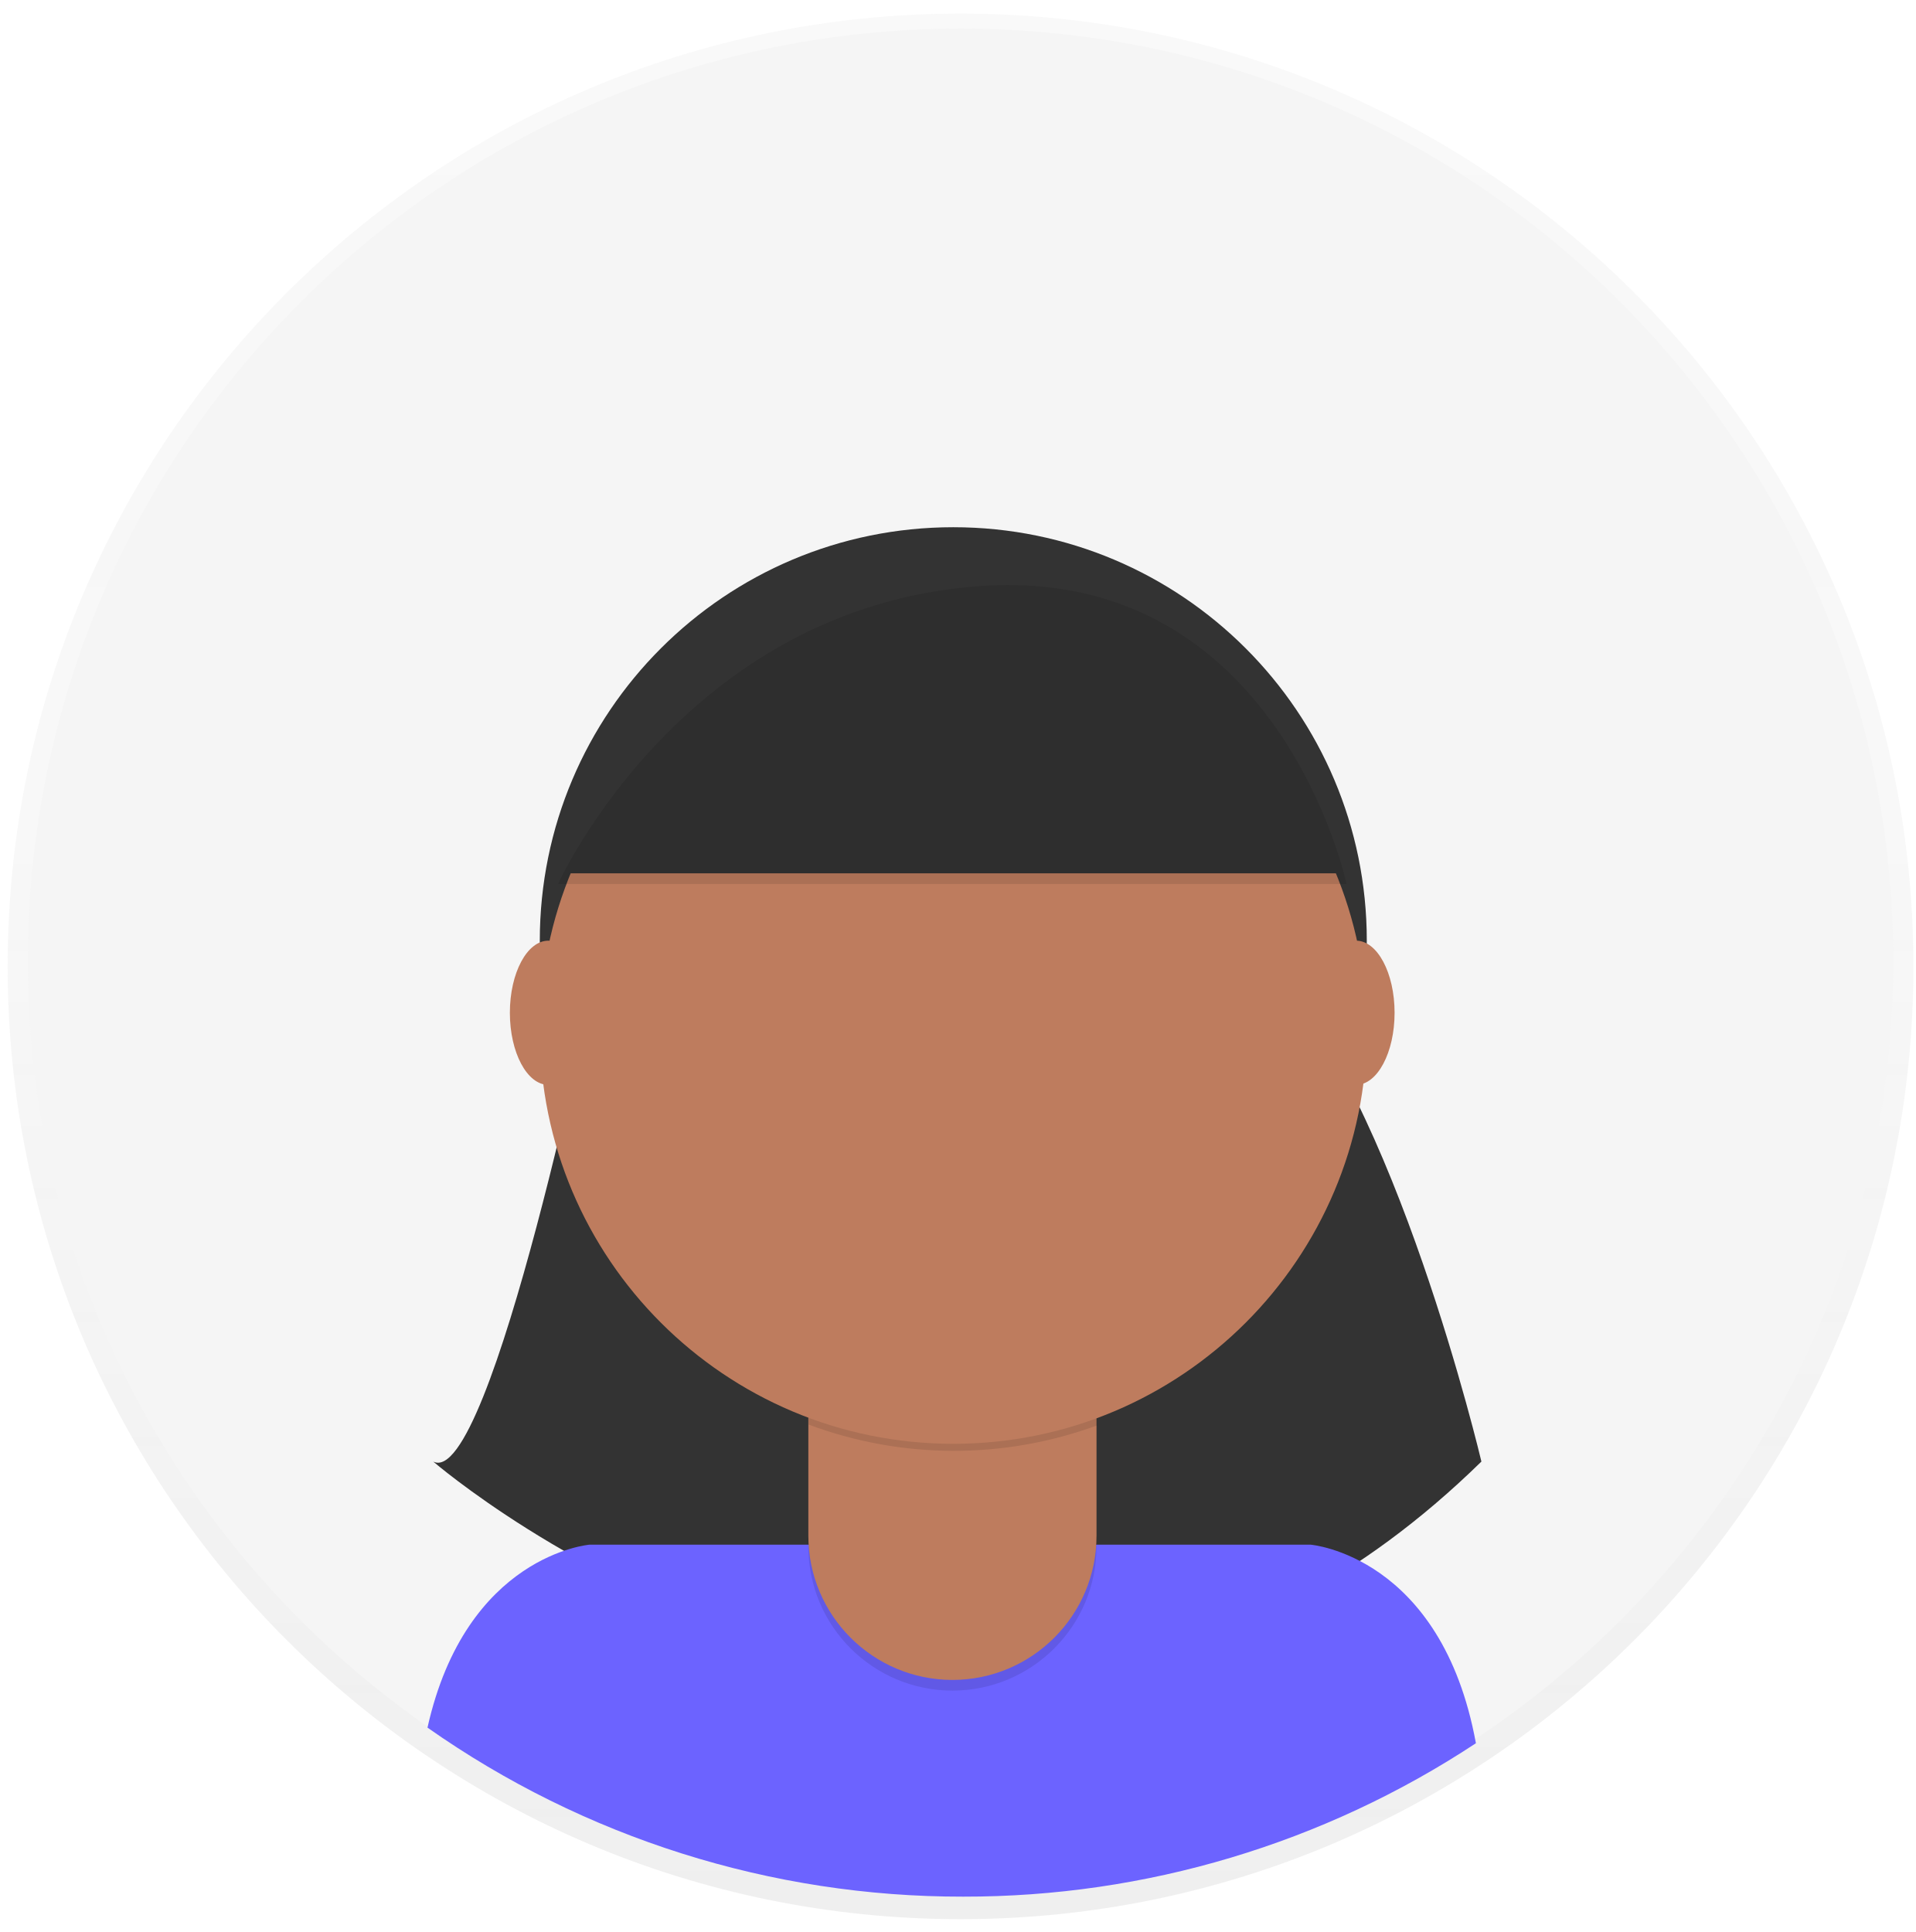
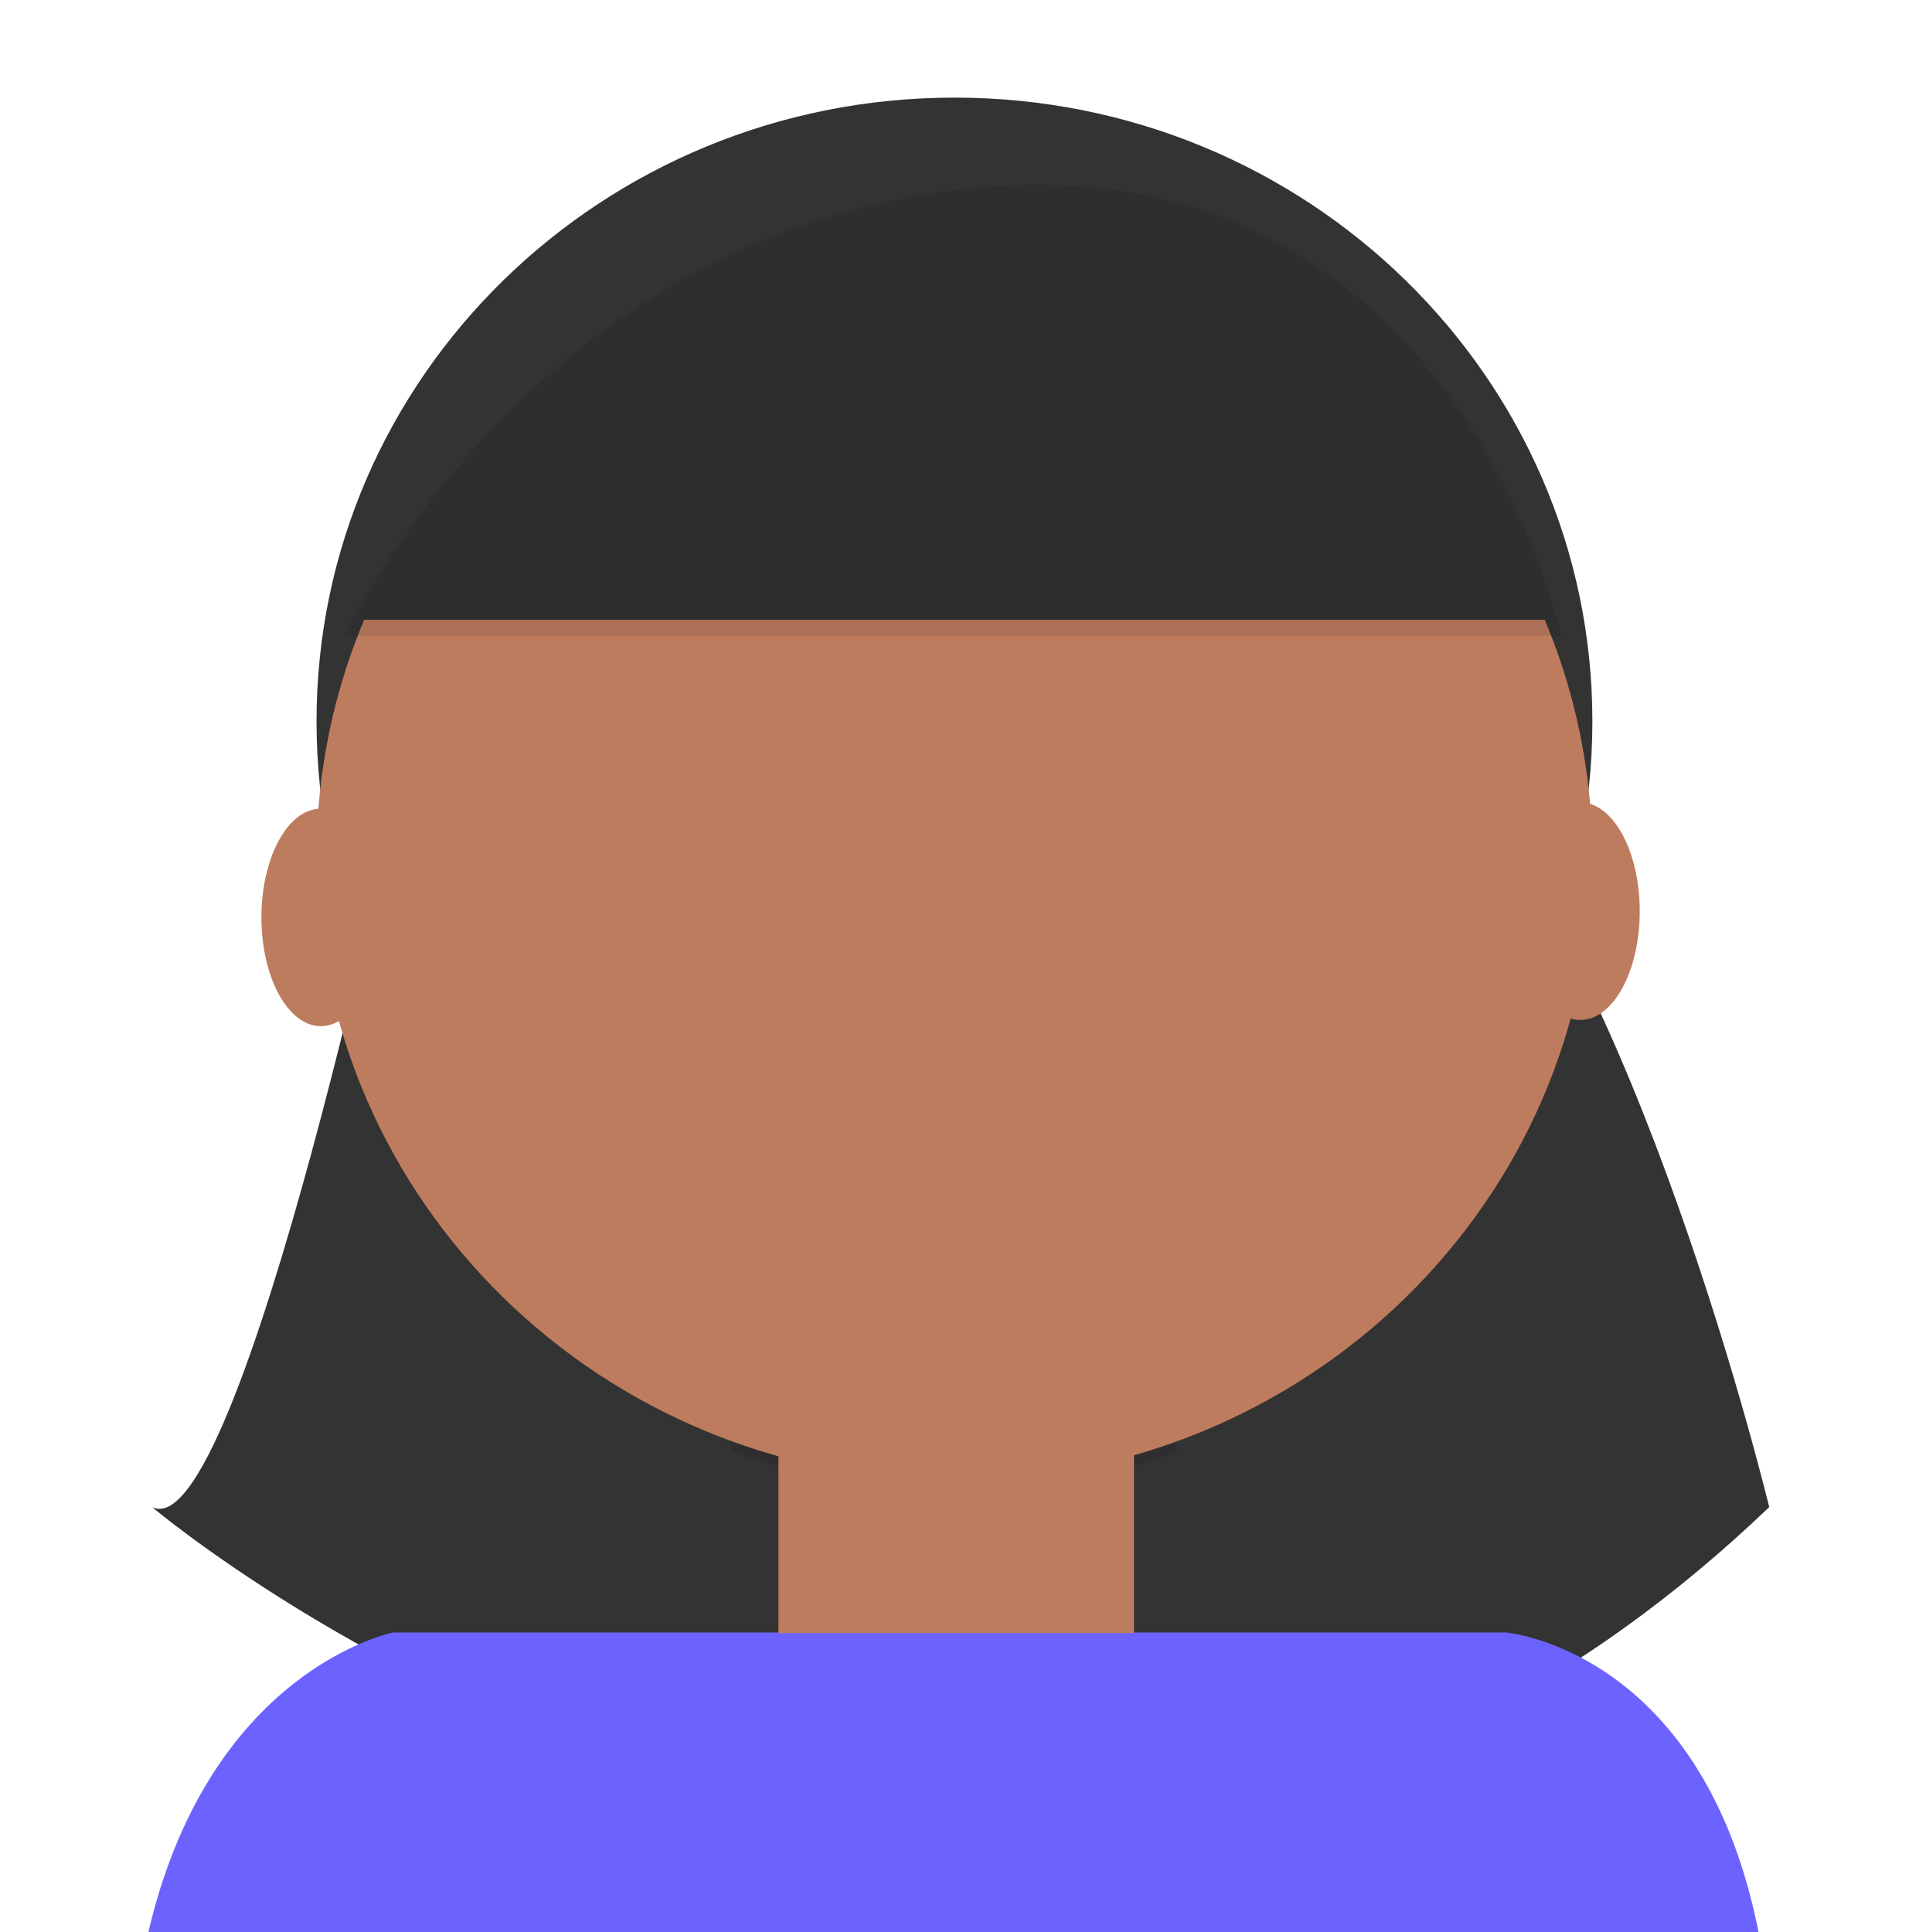
- <svg xmlns="http://www.w3.org/2000/svg" xmlns:xlink="http://www.w3.org/1999/xlink" width="233" height="235">
-   <defs>
+ <svg xmlns="http://www.w3.org/2000/svg" xmlns:xlink="http://www.w3.org/1999/xlink" width="233" height="235" id="svg2" version="1.1">
+   <defs id="defs4">
    <linearGradient id="a" x1="116.72" y1="237.98" x2="116.72" y2="6.21" gradientUnits="userSpaceOnUse">
-       <stop offset="0" stop-color="gray" stop-opacity=".25" />
-       <stop offset=".54" stop-color="gray" stop-opacity=".12" />
-       <stop offset="1" stop-color="gray" stop-opacity=".1" />
+       <stop offset="0" stop-color="gray" stop-opacity=".25" id="stop7" />
+       <stop offset=".54" stop-color="gray" stop-opacity=".12" id="stop9" />
+       <stop offset="1" stop-color="gray" stop-opacity=".1" id="stop11" />
    </linearGradient>
    <linearGradient id="b" x1="384.97" y1="232.29" x2="384.97" y2=".51" xlink:href="#a" />
  </defs>
-   <path fill="none" d="M-1-1h235v237H-1z" />
-   <g>
-     <circle cx="116.821" cy="117.549" r="115.89" fill="url(#b)" opacity=".5" />
-     <circle cx="116.821" cy="116.919" r="113.44" fill="#f5f5f5" />
-     <path d="M72.571 117.929s-12.86 63.36-19.88 59.85c0 0 67.7 58.48 127.48 0 0 0-10.53-44.65-25.73-59.85h-81.87z" fill="#333" />
-     <path d="M117.141 230.699a112.91 112.91 0 0 0 62.36-18.66c-4.18-22.84-20.09-24.15-20.09-24.15h-87.72s-15 1.23-19.7 22.25a112.92 112.92 0 0 0 65.15 20.56z" fill="#6c63ff" />
-     <circle cx="115.941" cy="114.419" r="50.29" fill="#333" />
-     <path d="M98.271 160.029h35.09v28.07a17.54 17.54 0 0 1-17.51 17.54 17.54 17.54 0 0 1-17.54-17.54v-28.07h-.04z" opacity=".1" />
-     <path d="M101.621 158.729h28.39a3.35 3.35 0 0 1 3.35 3.35v24.72a17.54 17.54 0 0 1-17.51 17.54 17.54 17.54 0 0 1-17.54-17.54v-24.73a3.35 3.35 0 0 1 3.31-3.34z" fill="#be7c5e" />
-     <path d="M98.341 173.279a50.5 50.5 0 0 0 35.09.1v-4.31h-35.09v4.21z" opacity=".1" />
-     <circle cx="115.941" cy="125.329" r="50.29" fill="#be7c5e" />
-     <path d="M67.871 106.229h95.9s-8.19-38.72-44.44-36.25-51.46 36.25-51.46 36.25z" fill="#333" />
-     <ellipse cx="66.691" cy="123.189" rx="4.68" ry="8.77" fill="#be7c5e" />
-     <ellipse cx="164.931" cy="123.189" rx="4.68" ry="8.77" fill="#be7c5e" />
-     <path d="M67.871 107.529h95.9s-8.19-38.72-44.44-36.25-51.46 36.25-51.46 36.25z" opacity=".1" />
+   <path d="M-1-1h235v237H-1z" id="path16" fill="none" />
+   <g id="g4270" transform="matrix(1.445025,0,0,1.412971,-52.04699,-28.51264)">
+     <g transform="matrix(1.067634,0,0,1.067634,-7.431999,-39.88425)" id="g18">
+       <path style="fill:#333333" id="path26" d="m 72.571,117.929 c 0,0 -12.86,63.36 -19.88,59.85 0,0 67.7,58.48 127.48,0 0,0 -10.53,-44.65 -25.73,-59.85 l -81.87,0 z" />
+       <path style="fill:#6c63ff" id="path28" d="m 179.501,212.972 c -4.18,-23.723 -20.09,-25.083 -20.09,-25.083 l -87.72,0 c 0,0 -14.739,2.973 -19.439,24.805 127.249,0.278 0,0 127.249,0.278 z" />
+       <circle style="fill:#333333" id="circle30" r="50.29" cy="114.419" cx="115.941" />
+       <path style="opacity:0.1" id="path36" d="m 98.341,173.279 a 50.5,50.5 0 0 0 35.09,0.1 l 0,-4.31 -35.09,0 0,4.21 z" />
+       <circle style="fill:#be7c5e" id="circle38" r="50.29" cy="125.329" cx="115.941" />
+       <path style="fill:#333333" id="path40" d="m 67.871,106.229 95.9,0 c 0,0 -8.19,-38.72 -44.44,-36.25 -36.25,2.47 -51.46,36.25 -51.46,36.25 z" />
+       <ellipse style="fill:#be7c5e" id="ellipse42" ry="8.77" rx="4.68" cy="130.23" cx="65.987" />
+       <ellipse style="fill:#be7c5e" id="ellipse44" ry="8.77" rx="4.68" cy="129.73" cx="165.283" />
+       <path style="opacity:0.1" id="path46" d="m 67.871,107.529 95.9,0 c 0,0 -8.19,-38.72 -44.44,-36.25 -36.25,2.47 -51.46,36.25 -51.46,36.25 z" />
+     </g>
+     <rect y="144.874" x="101.538" height="15.892" width="29.925" id="rect4259" style="opacity:1;fill:#be7c5e;fill-opacity:1;fill-rule:evenodd;stroke:none;stroke-opacity:0.696" />
  </g>
</svg>
